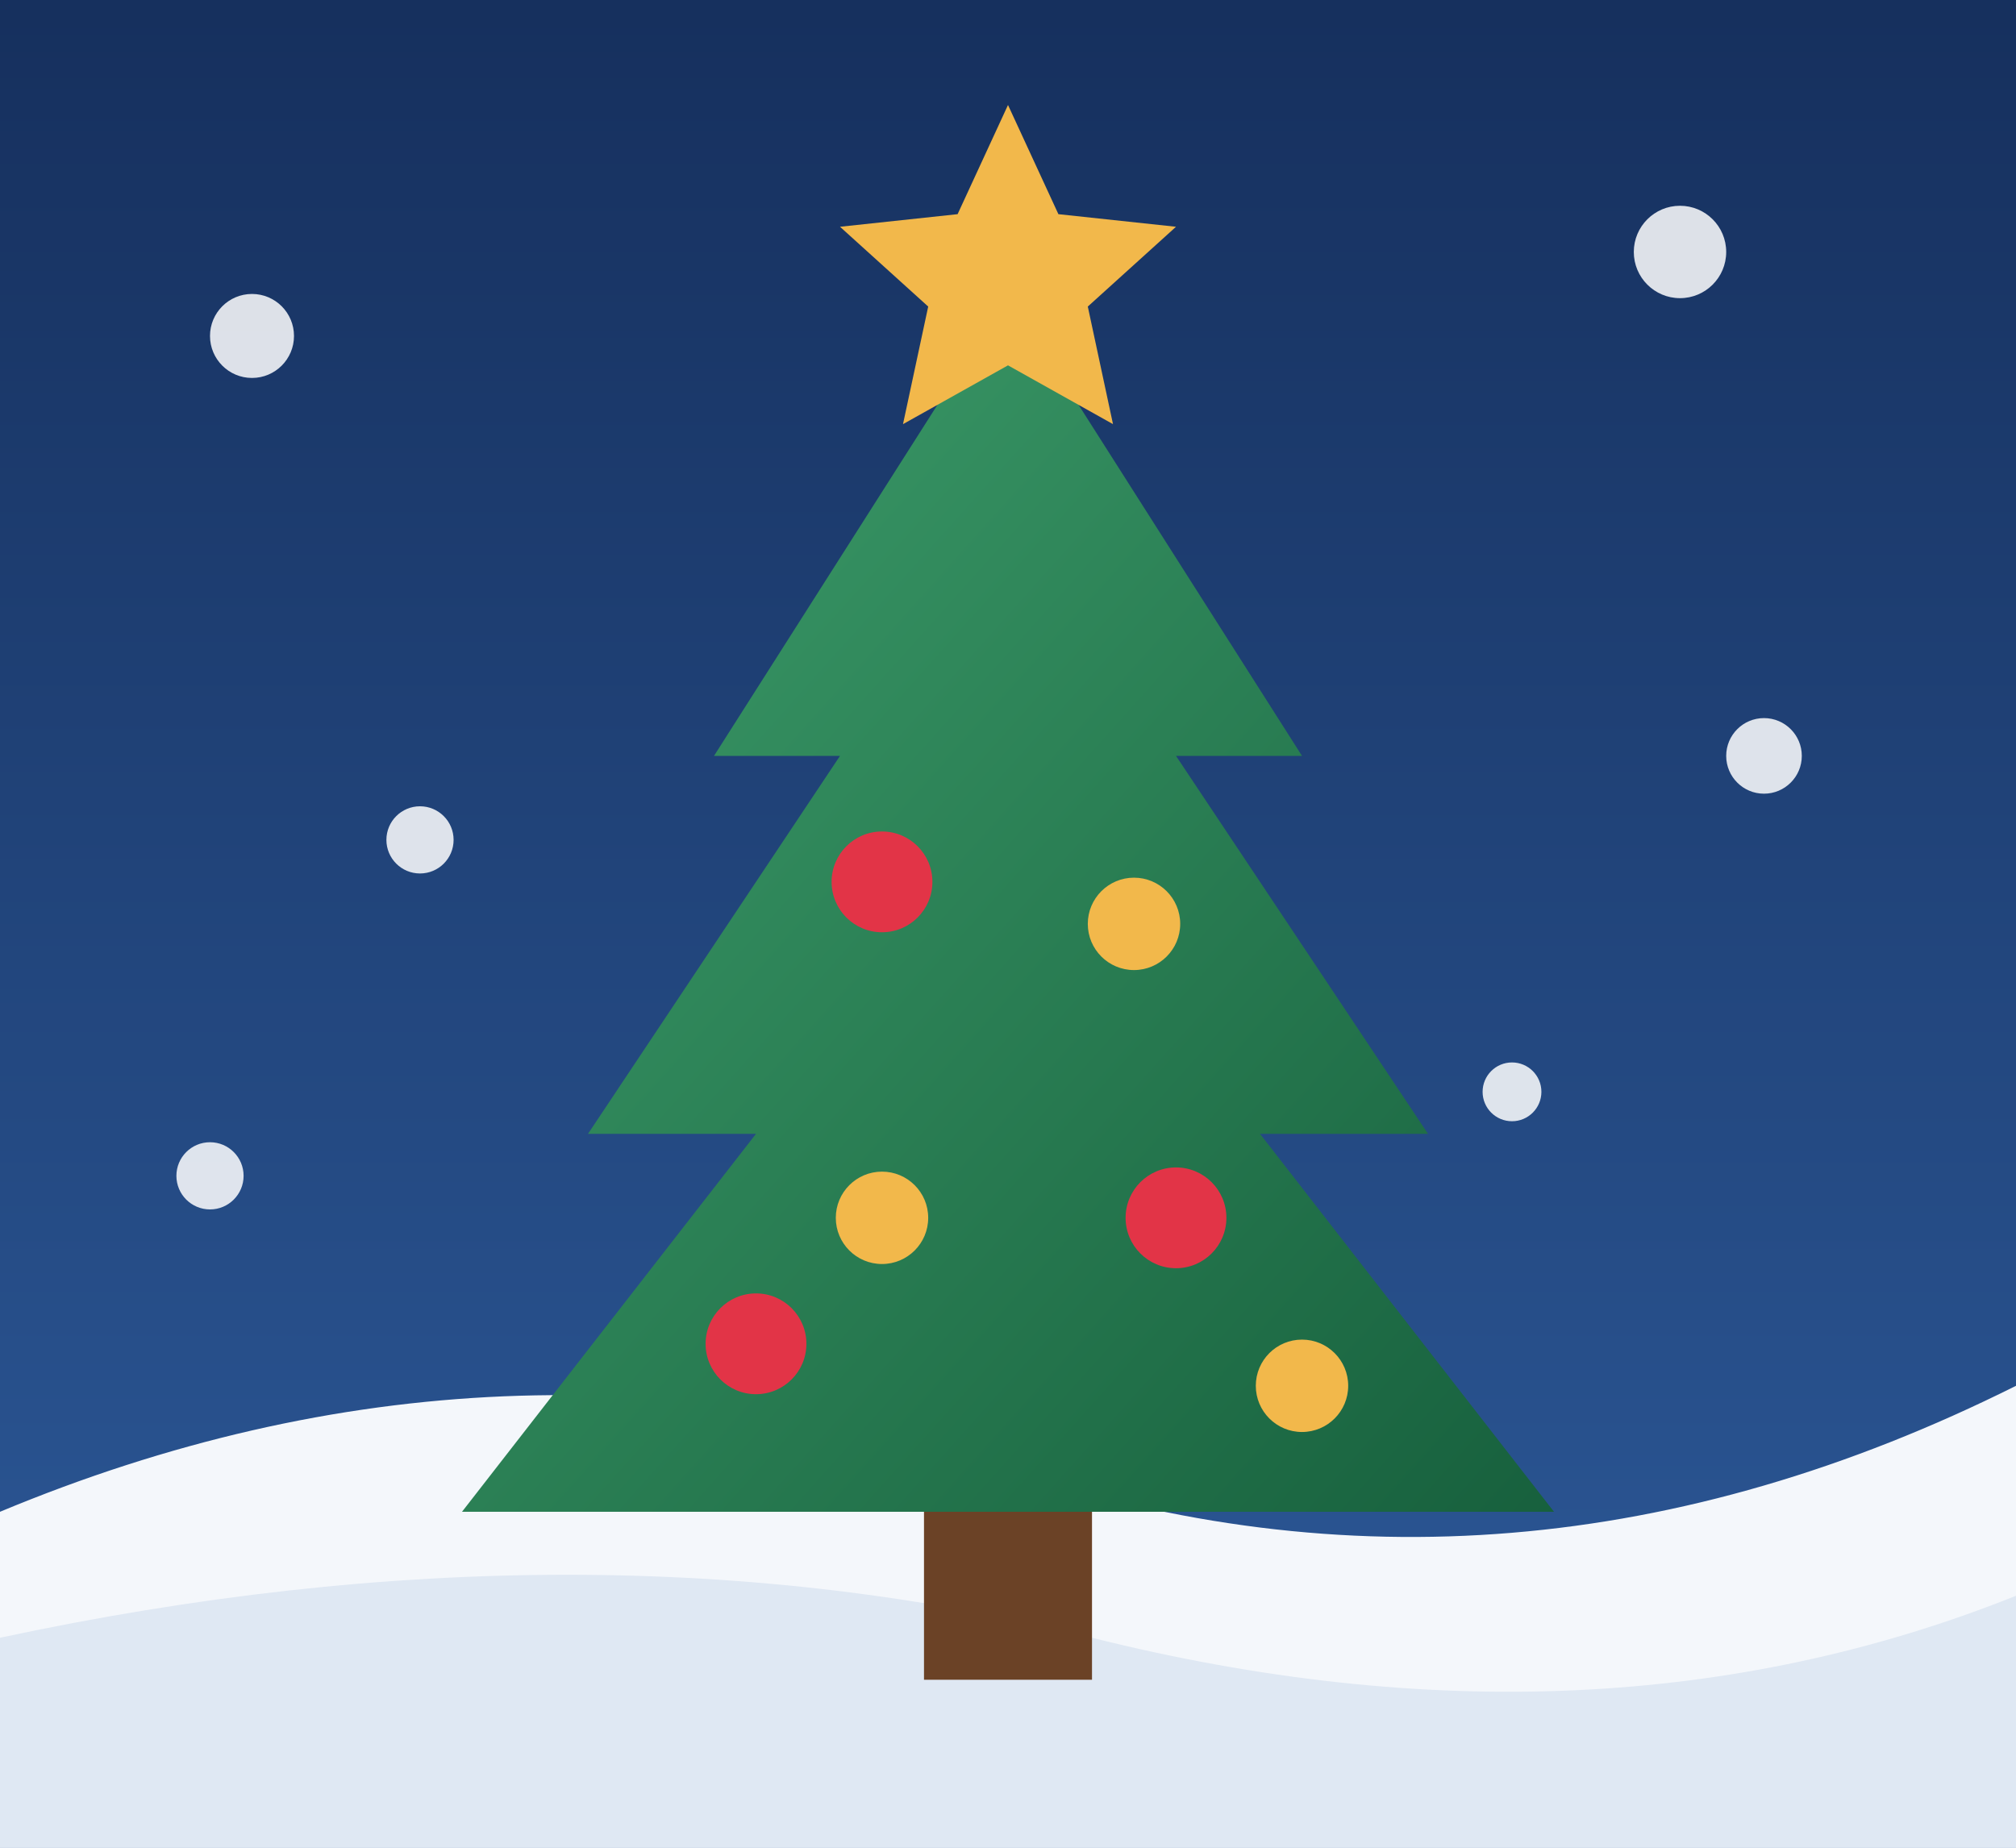
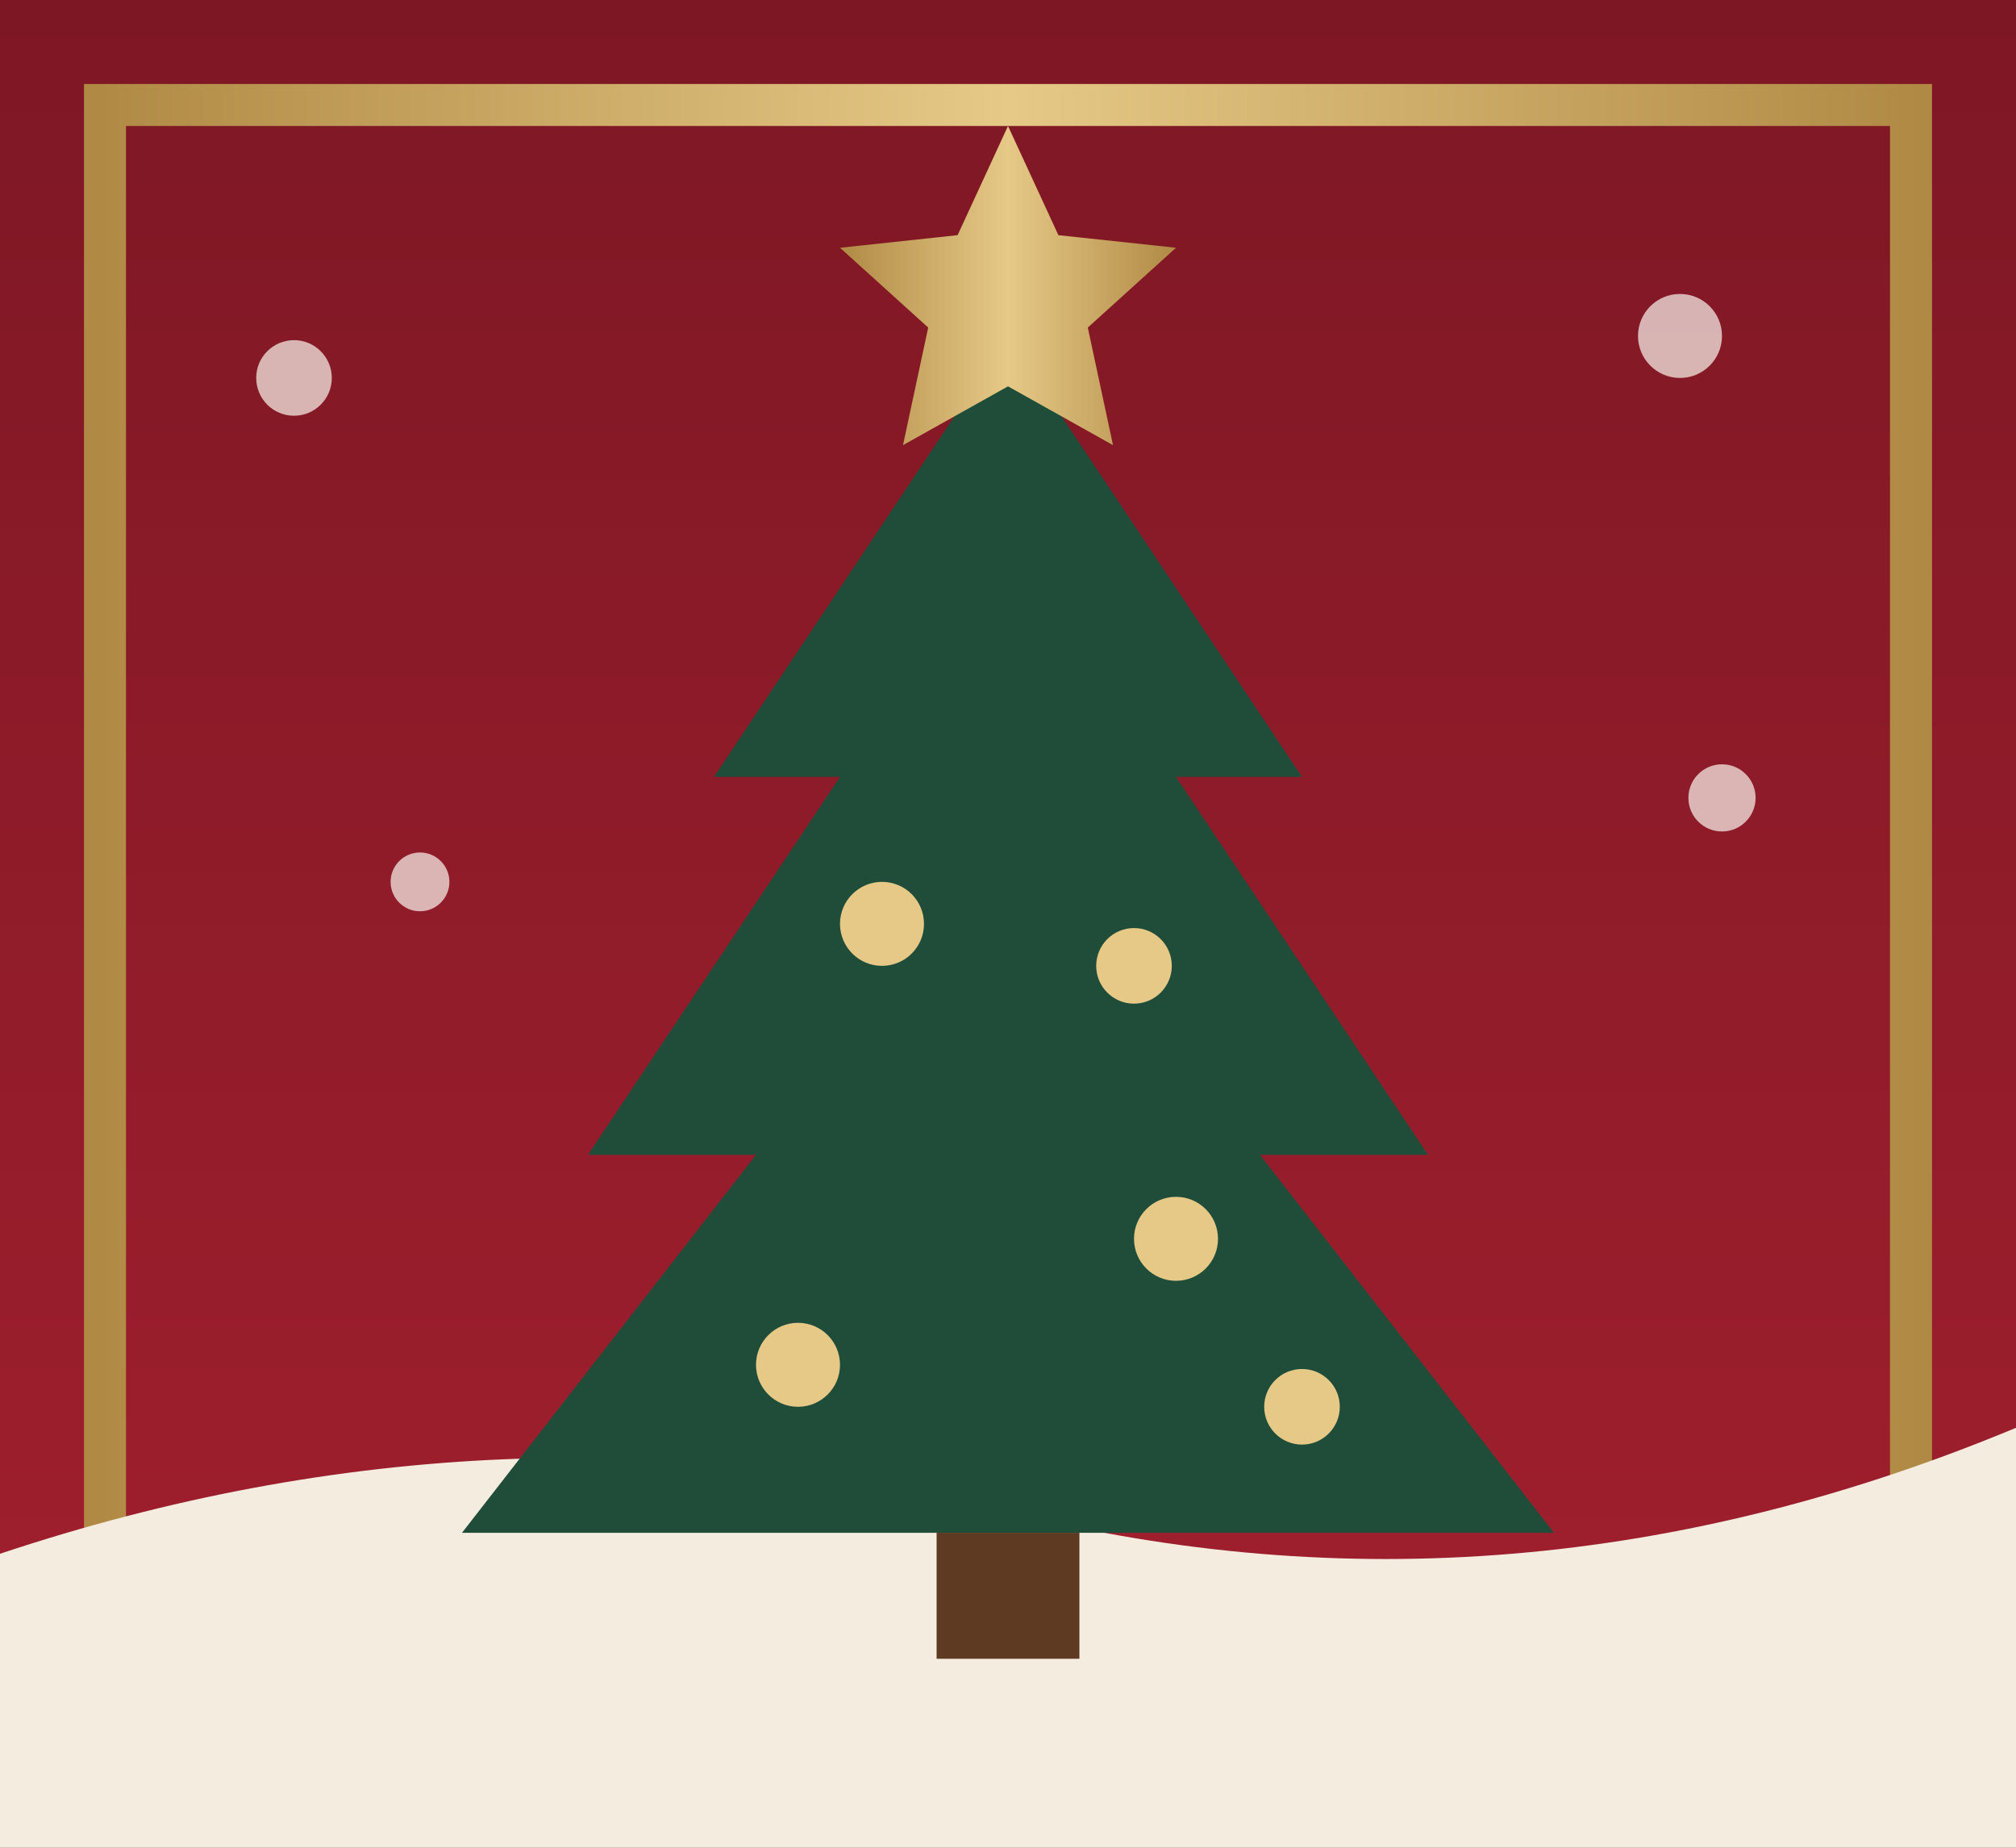
<svg xmlns="http://www.w3.org/2000/svg" viewBox="0 0 48 44">
  <defs>
    <linearGradient id="sky" x1="0" y1="0" x2="0" y2="1">
-       <stop offset="0" stop-color="#16305e" />
-       <stop offset="1" stop-color="#2d5a9a" />
+       <stop offset="0" stop-color="#7E1724" />
+       <stop offset="1" stop-color="#A3202F" />
    </linearGradient>
-     <linearGradient id="tree" x1="0" y1="0" x2="1" y2="1">
-       <stop offset="0" stop-color="#3fa06d" />
-       <stop offset="1" stop-color="#17603d" />
+     <linearGradient id="gold" x1="0" y1="0" x2="1" y2="0">
+       <stop offset="0" stop-color="#B08A45" />
+       <stop offset=".5" stop-color="#E6C987" />
+       <stop offset="1" stop-color="#B08A45" />
    </linearGradient>
  </defs>
  <rect width="48" height="44" fill="url(#sky)" />
-   <path d="M0 36Q12 31 24 35T48 33V44H0Z" fill="#f4f7fb" />
-   <path d="M0 39Q14 36 26 39T48 38V44H0Z" fill="#dfe8f3" />
-   <path fill="url(#tree)" d="M24 7 31 18H28L34 27H30L37 36H11L18 27H14L20 18H17Z" />
-   <rect x="22" y="36" width="4" height="4" fill="#6b4226" />
-   <path fill="#f2b84b" d="M24 2.5l1.2 2.6 2.8.3-2.1 1.9.6 2.8-2.5-1.4-2.5 1.4.6-2.8-2.1-1.9 2.8-.3z" />
-   <g fill="#e23447">
-     <circle cx="21" cy="21" r="1.2" />
-     <circle cx="28" cy="29" r="1.2" />
-     <circle cx="18" cy="32" r="1.2" />
+   <rect x="2.5" y="2.5" width="43" height="39" fill="none" stroke="url(#gold)" stroke-width="1" />
+   <path d="M0 37Q12 33 24 36T48 34V44H0Z" fill="#F3ECDF" />
+   <path fill="#1F4D3A" d="M24 8 31 18.5H28L34 27.5H30L37 36.5H11L18 27.5H14L20 18.5H17Z" />
+   <rect x="22.3" y="36.5" width="3.4" height="3" fill="#5E3A22" />
+   <path fill="url(#gold)" d="M24 3l1.2 2.6 2.8.3-2.1 1.9.6 2.8-2.5-1.4-2.5 1.4.6-2.8-2.1-1.9 2.8-.3z" />
+   <g fill="#E6C987">
+     <circle cx="21" cy="22" r="1" />
+     <circle cx="28" cy="29.5" r="1" />
+     <circle cx="19" cy="32.5" r="1" />
+     <circle cx="27" cy="23" r=".9" />
+     <circle cx="31" cy="33.5" r=".9" />
  </g>
-   <g fill="#f2b84b">
-     <circle cx="27" cy="22" r="1.1" />
-     <circle cx="21" cy="29" r="1.1" />
-     <circle cx="31" cy="33" r="1.1" />
-   </g>
-   <g fill="#fff" opacity=".85">
-     <circle cx="6" cy="8" r="1" />
-     <circle cx="40" cy="6" r="1.1" />
-     <circle cx="10" cy="20" r=".8" />
-     <circle cx="42" cy="18" r=".9" />
-     <circle cx="36" cy="26" r=".7" />
-     <circle cx="5" cy="28" r=".8" />
+   <g fill="#FBF7EF" opacity=".7">
+     <circle cx="7" cy="9" r=".9" />
+     <circle cx="40" cy="8" r="1" />
+     <circle cx="10" cy="21" r=".7" />
+     <circle cx="41" cy="19" r=".8" />
  </g>
</svg>
